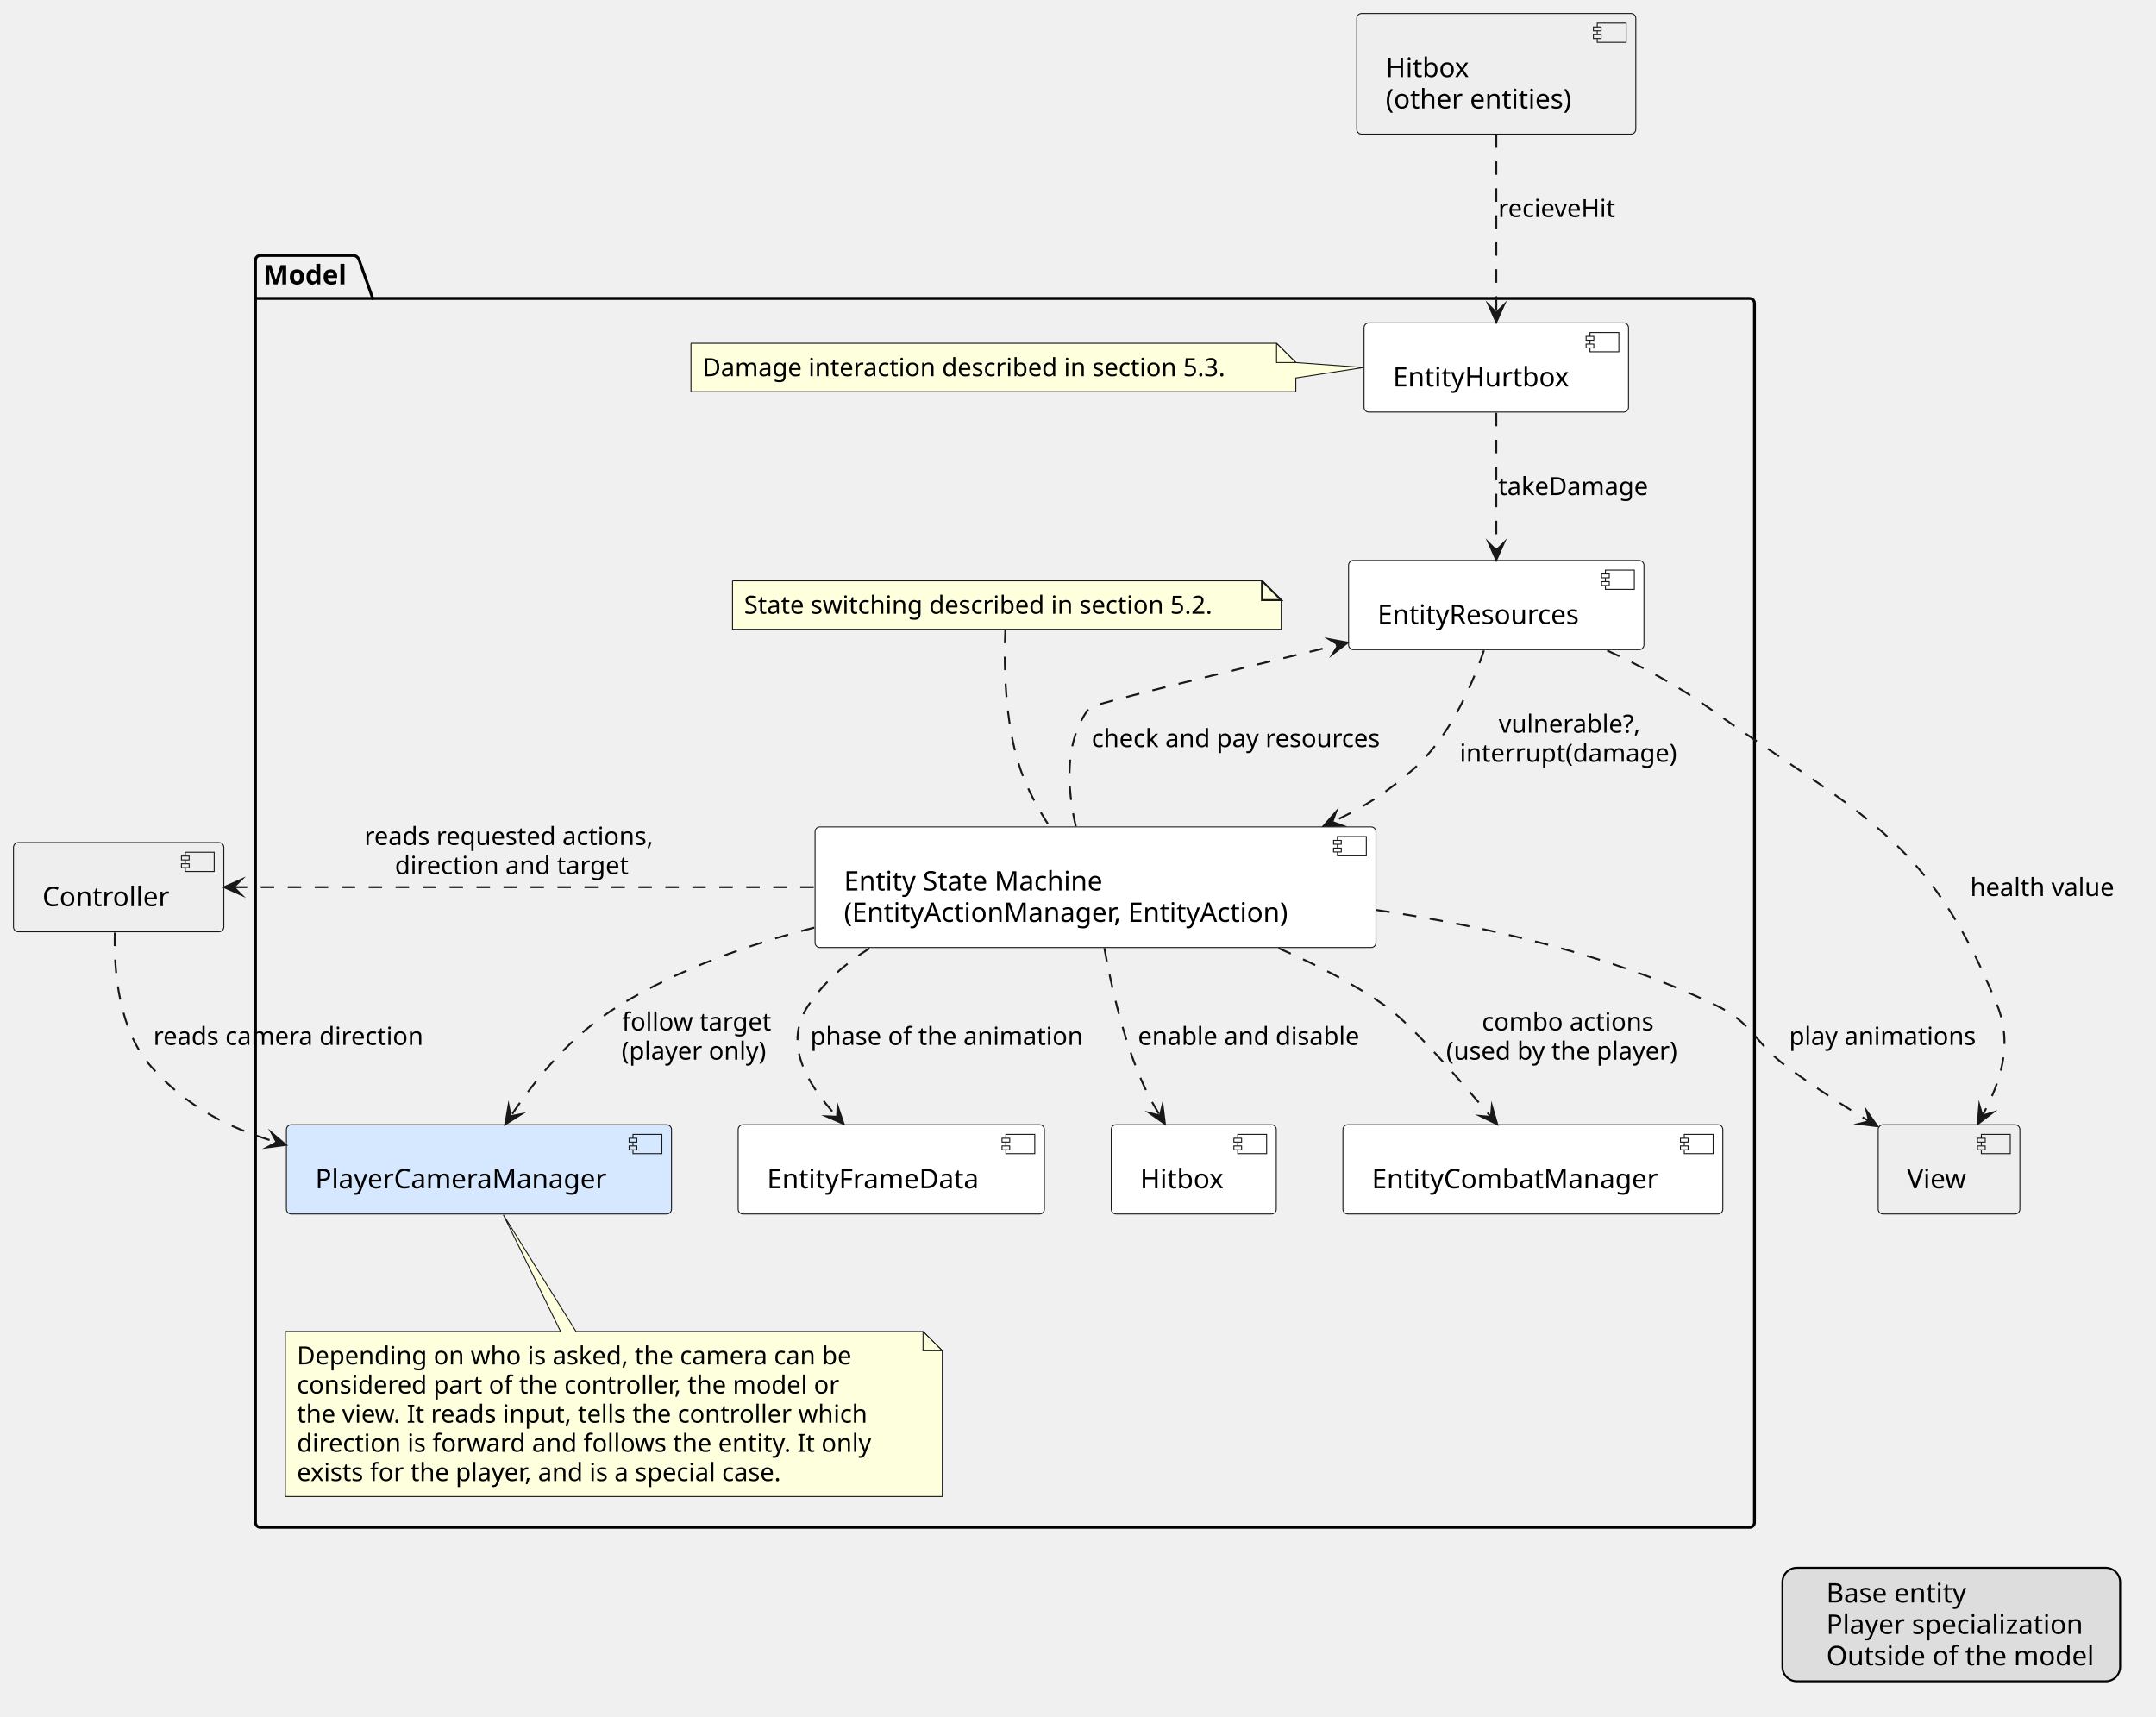
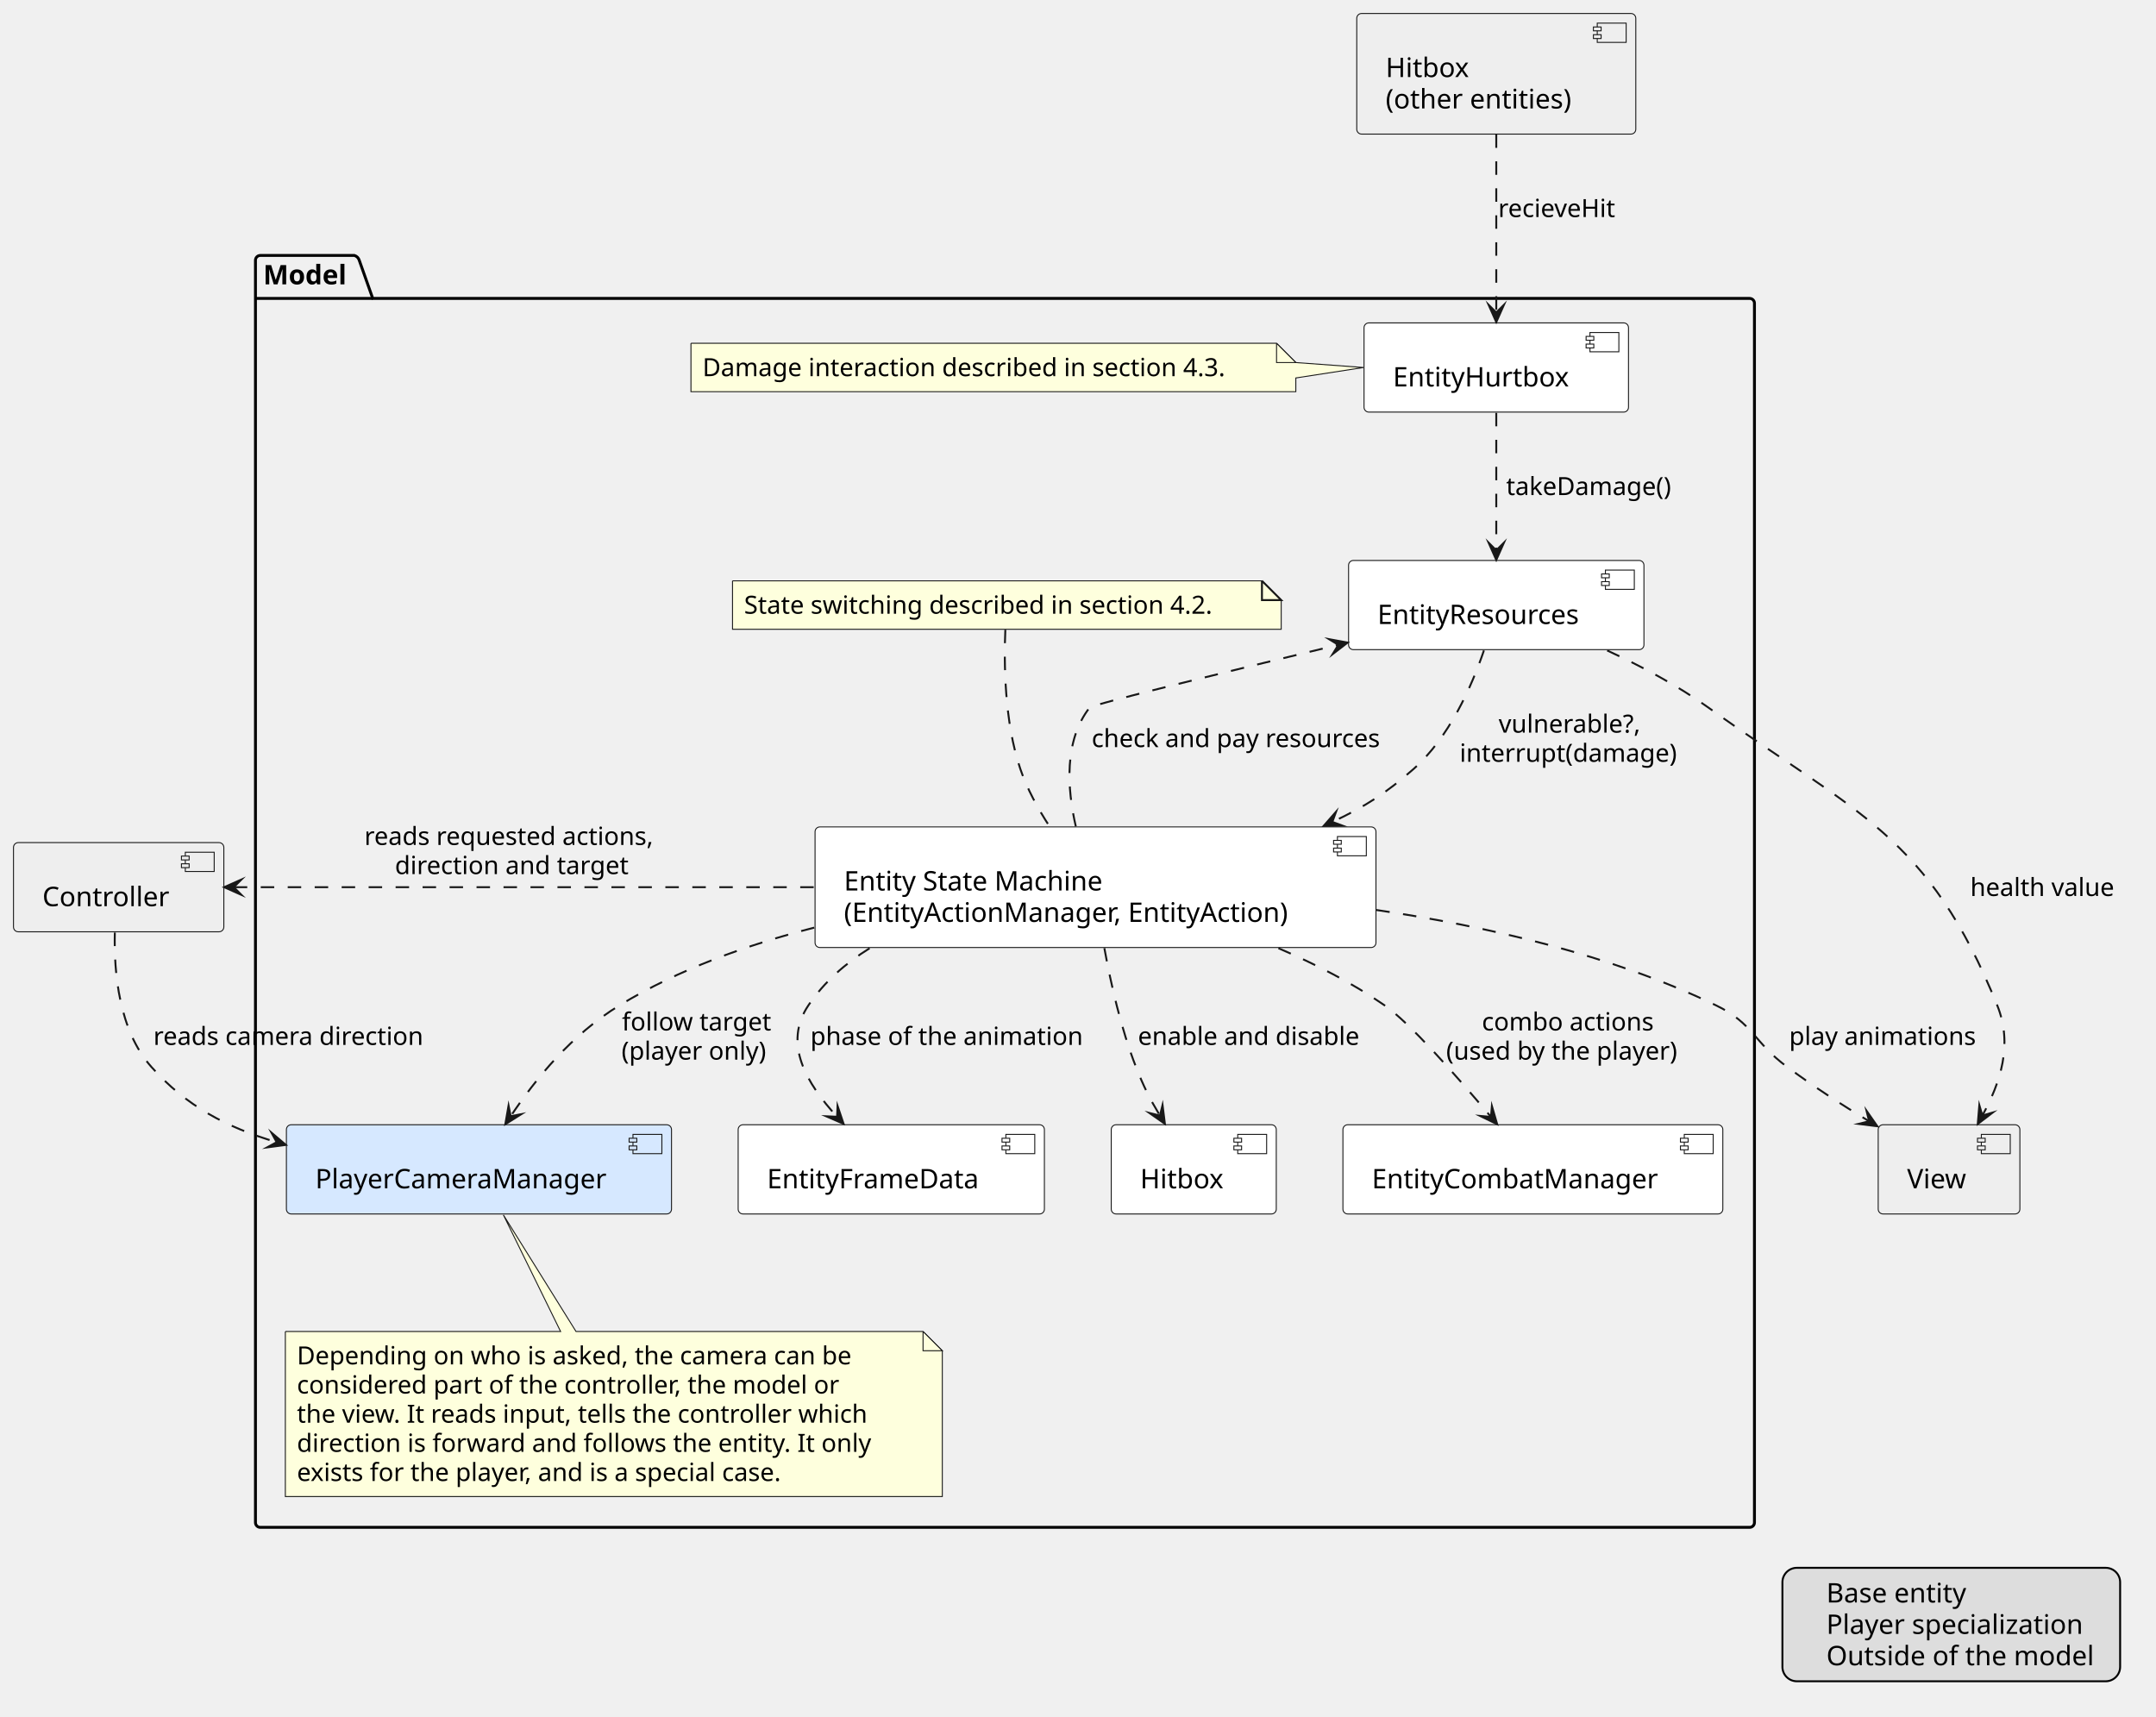
<svg xmlns="http://www.w3.org/2000/svg" version="1.1" data-diagram-type="DESCRIPTION" style="width:1119px;height:891px;background:#FFFFFF;" width="1119px" height="891px" viewBox="0 0 1119 891" zoomAndPan="magnify" preserveAspectRatio="none" contentStyleType="text/css">
  <defs>
-     <filter id="b12wtgysz2o4p40" x="0" y="0" width="1" height="1">
+     <filter id="b1uxtirto8hoxp0" x="0" y="0" width="1" height="1">
      <feFlood flood-color="#FFFFFF" result="flood" />
      <feComposite in="SourceGraphic" in2="flood" operator="over" />
    </filter>
-     <filter id="b12wtgysz2o4p41" x="0" y="0" width="1" height="1">
+     <filter id="b1uxtirto8hoxp1" x="0" y="0" width="1" height="1">
      <feFlood flood-color="#D6E8FF" result="flood" />
      <feComposite in="SourceGraphic" in2="flood" operator="over" />
    </filter>
-     <filter id="b12wtgysz2o4p42" x="0" y="0" width="1" height="1">
+     <filter id="b1uxtirto8hoxp2" x="0" y="0" width="1" height="1">
      <feFlood flood-color="#EEEEEE" result="flood" />
      <feComposite in="SourceGraphic" in2="flood" operator="over" />
    </filter>
  </defs>
  <g font-family="sans-serif" lengthAdjust="spacing">
    <g class="cluster" data-qualified-name="Model" id="ent0004" data-source-line="18">
      <path d="M135.09,132.59 L183.955,132.59 A3.75,3.75 0 0 1 186.455,135.09 L193.455,154.887 L908.09,154.887 A2.5,2.5 0 0 1 910.59,157.387 L910.59,790.24 A2.5,2.5 0 0 1 908.09,792.74 L135.09,792.74 A2.5,2.5 0 0 1 132.59,790.24 L132.59,135.09 A2.5,2.5 0 0 1 135.09,132.59" style="stroke:#000;stroke-width:1.5;" fill="none" />
      <line x1="132.59" y1="154.887" x2="193.455" y2="154.887" style="stroke:#000;stroke-width:1.5;" />
      <text x="136.59" y="147.585" fill="#000" font-size="14" textLength="47.865" font-weight="700">Model</text>
    </g>
    <g class="entity" data-qualified-name="Model.StateMachine" id="ent0005" data-source-line="19">
      <rect x="423.03" y="429.19" width="291.118" height="62.594" fill="#FFF" style="stroke:#181818;stroke-width:0.5;" rx="2.5" ry="2.5" />
      <rect x="694.148" y="434.19" width="15" height="10" fill="#FFF" style="stroke:#181818;stroke-width:0.5;" />
      <rect x="692.148" y="436.19" width="4" height="2" fill="#FFF" style="stroke:#181818;stroke-width:0.5;" />
      <rect x="692.148" y="440.19" width="4" height="2" fill="#FFF" style="stroke:#181818;stroke-width:0.5;" />
      <text x="438.03" y="462.185" fill="#000" font-size="14" textLength="145.435">Entity State Machine</text>
      <text x="438.03" y="478.482" fill="#000" font-size="14" textLength="251.118">(EntityActionManager, EntityAction)</text>
    </g>
    <g class="entity" data-qualified-name="Model.Resources" id="ent0006" data-source-line="21">
      <rect x="699.93" y="290.89" width="153.306" height="46.297" fill="#FFF" style="stroke:#181818;stroke-width:0.5;" rx="2.5" ry="2.5" />
      <rect x="833.236" y="295.89" width="15" height="10" fill="#FFF" style="stroke:#181818;stroke-width:0.5;" />
      <rect x="831.236" y="297.89" width="4" height="2" fill="#FFF" style="stroke:#181818;stroke-width:0.5;" />
      <rect x="831.236" y="301.89" width="4" height="2" fill="#FFF" style="stroke:#181818;stroke-width:0.5;" />
      <text x="714.93" y="323.885" fill="#000" font-size="14" textLength="113.306">EntityResources</text>
    </g>
    <g class="entity" data-qualified-name="Model.Hurtbox" id="ent0007" data-source-line="22">
      <rect x="707.96" y="167.59" width="137.255" height="46.297" fill="#FFF" style="stroke:#181818;stroke-width:0.5;" rx="2.5" ry="2.5" />
      <rect x="825.215" y="172.59" width="15" height="10" fill="#FFF" style="stroke:#181818;stroke-width:0.5;" />
      <rect x="823.215" y="174.59" width="4" height="2" fill="#FFF" style="stroke:#181818;stroke-width:0.5;" />
      <rect x="823.215" y="178.59" width="4" height="2" fill="#FFF" style="stroke:#181818;stroke-width:0.5;" />
      <text x="722.96" y="200.585" fill="#000" font-size="14" textLength="97.255">EntityHurtbox</text>
    </g>
    <g class="entity" data-qualified-name="Model.Weapon" id="ent0008" data-source-line="23">
      <rect x="576.76" y="583.78" width="85.644" height="46.297" fill="#FFF" style="stroke:#181818;stroke-width:0.5;" rx="2.5" ry="2.5" />
      <rect x="642.404" y="588.78" width="15" height="10" fill="#FFF" style="stroke:#181818;stroke-width:0.5;" />
      <rect x="640.404" y="590.78" width="4" height="2" fill="#FFF" style="stroke:#181818;stroke-width:0.5;" />
      <rect x="640.404" y="594.78" width="4" height="2" fill="#FFF" style="stroke:#181818;stroke-width:0.5;" />
      <text x="591.76" y="616.775" fill="#000" font-size="14" textLength="45.644">Hitbox</text>
    </g>
    <g class="entity" data-qualified-name="Model.Combat" id="ent0009" data-source-line="24">
      <rect x="697" y="583.78" width="197.172" height="46.297" fill="#FFF" style="stroke:#181818;stroke-width:0.5;" rx="2.5" ry="2.5" />
      <rect x="874.172" y="588.78" width="15" height="10" fill="#FFF" style="stroke:#181818;stroke-width:0.5;" />
      <rect x="872.172" y="590.78" width="4" height="2" fill="#FFF" style="stroke:#181818;stroke-width:0.5;" />
      <rect x="872.172" y="594.78" width="4" height="2" fill="#FFF" style="stroke:#181818;stroke-width:0.5;" />
      <text x="712" y="616.775" fill="#000" font-size="14" textLength="157.172">EntityCombatManager</text>
    </g>
    <g class="entity" data-qualified-name="Model.FrameData" id="ent0010" data-source-line="25">
      <rect x="383.12" y="583.78" width="158.938" height="46.297" fill="#FFF" style="stroke:#181818;stroke-width:0.5;" rx="2.5" ry="2.5" />
      <rect x="522.058" y="588.78" width="15" height="10" fill="#FFF" style="stroke:#181818;stroke-width:0.5;" />
      <rect x="520.058" y="590.78" width="4" height="2" fill="#FFF" style="stroke:#181818;stroke-width:0.5;" />
      <rect x="520.058" y="594.78" width="4" height="2" fill="#FFF" style="stroke:#181818;stroke-width:0.5;" />
      <text x="398.12" y="616.775" fill="#000" font-size="14" textLength="118.938">EntityFrameData</text>
    </g>
    <g class="entity" data-qualified-name="Model.Camera" id="ent0011" data-source-line="26">
      <rect x="148.65" y="583.78" width="199.872" height="46.297" fill="#D6E8FF" style="stroke:#181818;stroke-width:0.5;" rx="2.5" ry="2.5" />
      <rect x="328.522" y="588.78" width="15" height="10" fill="#D6E8FF" style="stroke:#181818;stroke-width:0.5;" />
      <rect x="326.522" y="590.78" width="4" height="2" fill="#D6E8FF" style="stroke:#181818;stroke-width:0.5;" />
      <rect x="326.522" y="594.78" width="4" height="2" fill="#D6E8FF" style="stroke:#181818;stroke-width:0.5;" />
      <text x="163.65" y="616.775" fill="#000" font-size="14" textLength="159.872">PlayerCameraManager</text>
    </g>
    <g class="entity" data-qualified-name="Model.GMN12" id="ent0013" data-source-line="29">
      <path d="M148.1,691.08 L148.1,776.744 A0,0 0 0 0 148.1,776.744 L489.073,776.744 A0,0 0 0 0 489.073,776.744 L489.073,701.08 L479.073,691.08 L298.96,691.08 L261.26,630.56 L290.96,691.08 L148.1,691.08 A0,0 0 0 0 148.1,691.08" style="stroke:#181818;stroke-width:0.5;" fill="#FEFFDD" />
      <path d="M479.073,691.08 L479.073,701.08 L489.073,701.08 L479.073,691.08" style="stroke:#181818;stroke-width:0.5;" fill="#FEFFDD" />
      <text x="154.1" y="708.147" fill="#000" font-size="13" textLength="309.988">Depending on who is asked, the camera can be</text>
      <text x="154.1" y="723.28" fill="#000" font-size="13" textLength="302.567">considered part of the controller, the model or</text>
      <text x="154.1" y="738.413" fill="#000" font-size="13" textLength="319.896">the view. It reads input, tells the controller which</text>
      <text x="154.1" y="753.545" fill="#000" font-size="13" textLength="319.973">direction is forward and follows the entity. It only</text>
      <text x="154.1" y="768.678" fill="#000" font-size="13" textLength="277.399">exists for the player, and is a special case.</text>
    </g>
    <g class="entity" data-qualified-name="Model.GMN15" id="ent0016" data-source-line="37">
      <path d="M380.19,301.47 L380.19,326.603 L664.973,326.603 L664.973,311.47 L654.973,301.47 L380.19,301.47" style="stroke:#181818;stroke-width:0.5;" fill="#FEFFDD" />
      <path d="M654.973,301.47 L654.973,311.47 L664.973,311.47 L654.973,301.47" style="stroke:#181818;stroke-width:1;" fill="#FEFFDD" />
-       <text x="386.19" y="318.537" fill="#000" font-size="13" textLength="263.783">State switching described in section 5.2.</text>
+       <text x="386.19" y="318.537" fill="#000" font-size="13" textLength="263.783">State switching described in section 4.2.</text>
    </g>
    <g class="entity" data-qualified-name="Model.GMN18" id="ent0019" data-source-line="41">
      <path d="M358.62,178.17 L358.62,203.303 A0,0 0 0 0 358.62,203.303 L672.552,203.303 A0,0 0 0 0 672.552,203.303 L672.552,196.17 L707.7,190.74 L672.552,188.17 L672.552,188.17 L662.552,178.17 L358.62,178.17 A0,0 0 0 0 358.62,178.17" style="stroke:#181818;stroke-width:0.5;" fill="#FEFFDD" />
      <path d="M662.552,178.17 L662.552,188.17 L672.552,188.17 L662.552,178.17" style="stroke:#181818;stroke-width:0.5;" fill="#FEFFDD" />
-       <text x="364.62" y="195.237" fill="#000" font-size="13" textLength="292.932">Damage interaction described in section 5.3.</text>
+       <text x="364.62" y="195.237" fill="#000" font-size="13" textLength="292.932">Damage interaction described in section 4.3.</text>
    </g>
    <g class="entity" data-qualified-name="OtherHitbox" id="ent0001" data-source-line="13">
      <rect x="704.18" y="7" width="144.822" height="62.594" fill="#EEE" style="stroke:#181818;stroke-width:0.5;" rx="2.5" ry="2.5" />
      <rect x="829.002" y="12" width="15" height="10" fill="#EEE" style="stroke:#181818;stroke-width:0.5;" />
      <rect x="827.002" y="14" width="4" height="2" fill="#EEE" style="stroke:#181818;stroke-width:0.5;" />
      <rect x="827.002" y="18" width="4" height="2" fill="#EEE" style="stroke:#181818;stroke-width:0.5;" />
      <text x="719.18" y="39.995" fill="#000" font-size="14" textLength="45.644">Hitbox</text>
      <text x="719.18" y="56.292" fill="#000" font-size="14" textLength="104.822">(other entities)</text>
    </g>
    <g class="entity" data-qualified-name="Controller" id="ent0002" data-source-line="14">
      <rect x="7" y="437.33" width="109.173" height="46.297" fill="#EEE" style="stroke:#181818;stroke-width:0.5;" rx="2.5" ry="2.5" />
      <rect x="96.173" y="442.33" width="15" height="10" fill="#EEE" style="stroke:#181818;stroke-width:0.5;" />
      <rect x="94.173" y="444.33" width="4" height="2" fill="#EEE" style="stroke:#181818;stroke-width:0.5;" />
      <rect x="94.173" y="448.33" width="4" height="2" fill="#EEE" style="stroke:#181818;stroke-width:0.5;" />
      <text x="22" y="470.325" fill="#000" font-size="14" textLength="69.173">Controller</text>
    </g>
    <g class="entity" data-qualified-name="View" id="ent0003" data-source-line="15">
      <rect x="974.82" y="583.78" width="73.53" height="46.297" fill="#EEE" style="stroke:#181818;stroke-width:0.5;" rx="2.5" ry="2.5" />
      <rect x="1028.35" y="588.78" width="15" height="10" fill="#EEE" style="stroke:#181818;stroke-width:0.5;" />
      <rect x="1026.35" y="590.78" width="4" height="2" fill="#EEE" style="stroke:#181818;stroke-width:0.5;" />
      <rect x="1026.35" y="594.78" width="4" height="2" fill="#EEE" style="stroke:#181818;stroke-width:0.5;" />
      <text x="989.82" y="616.775" fill="#000" font-size="14" textLength="33.53">View</text>
    </g>
    <g class="link" data-entity-1="ent0016" data-entity-2="ent0005" id="lnk17" data-source-line="37" data-link-type="association">
      <path d="M521.79,326.83 C521.07,343.45 521.17,374.49 529.59,399.19 C533.09,409.45 538.71,419.7 544.61,428.77" style="stroke:#181818;stroke-width:1;stroke-dasharray:7,7;" fill="none" id="GMN15-StateMachine" />
    </g>
    <g class="link" data-entity-1="ent0001" data-entity-2="ent0007" id="lnk21" data-source-line="48" data-link-type="dependency">
      <path d="M776.59,69.74 C776.59,98.59 776.59,136.25 776.59,162.18" style="stroke:#181818;stroke-width:1;stroke-dasharray:7,7;" fill="none" id="OtherHitbox-to-Hurtbox" />
      <polygon points="776.59,167.18,780.59,158.18,776.59,162.18,772.59,158.18,776.59,167.18" fill="#181818" style="stroke:#181818;stroke-width:1;stroke-linejoin:miter;stroke-miterlimit:10;" />
      <text x="777.59" y="112.657" fill="#000" font-size="13" textLength="66.276">recieveHit</text>
    </g>
    <g class="link" data-entity-1="ent0002" data-entity-2="ent0011" id="lnk22" data-source-line="49" data-link-type="dependency">
      <path d="M59.6,484.04 C59.07,504.68 61.68,534.8 78.59,553.78 C96.66,574.07 117.594,585.155 143.584,592.825" style="stroke:#181818;stroke-width:1;stroke-dasharray:7,7;" fill="none" id="Controller-to-Camera" />
      <polygon points="148.38,594.24,140.88,587.856,143.584,592.825,138.616,595.529,148.38,594.24" fill="#181818" style="stroke:#181818;stroke-width:1;stroke-linejoin:miter;stroke-miterlimit:10;" />
      <text x="79.59" y="542.347" fill="#000" font-size="13" textLength="150.941">reads camera direction</text>
    </g>
    <g class="link" data-entity-1="ent0002" data-entity-2="ent0005" id="lnk24" data-source-line="54" data-link-type="dependency">
      <path d="M121.33,460.48 C194.05,460.48 320.24,460.48 422.67,460.48" style="stroke:#181818;stroke-width:1;stroke-dasharray:7,7;" fill="none" id="Controller-backto-StateMachine" />
      <polygon points="116.33,460.48,125.33,464.48,121.33,460.48,125.33,456.48,116.33,460.48" fill="#181818" style="stroke:#181818;stroke-width:1;stroke-linejoin:miter;stroke-miterlimit:10;" />
      <text x="189.1" y="438.547" fill="#000" font-size="13" textLength="161.472">reads requested actions,</text>
      <text x="204.969" y="453.68" fill="#000" font-size="13" textLength="129.733">direction and target</text>
    </g>
    <g class="link" data-entity-1="ent0005" data-entity-2="ent0003" id="lnk25" data-source-line="55" data-link-type="dependency">
      <path d="M714.35,472.31 C771.43,480.7 836.15,495.54 890.59,521.78 C910.17,531.22 910.07,540.89 927.59,553.78 C942.38,564.66 955.2,572.975 970.1,581.975" style="stroke:#181818;stroke-width:1;stroke-dasharray:7,7;" fill="none" id="StateMachine-to-View" />
      <polygon points="974.38,584.56,968.744,576.483,970.1,581.975,964.608,583.331,974.38,584.56" fill="#181818" style="stroke:#181818;stroke-width:1;stroke-linejoin:miter;stroke-miterlimit:10;" />
      <text x="928.59" y="542.347" fill="#000" font-size="13" textLength="103.778">play animations</text>
    </g>
    <g class="link" data-entity-1="ent0006" data-entity-2="ent0003" id="lnk26" data-source-line="56" data-link-type="dependency">
      <path d="M834.15,337.62 C851.72,345.73 870.61,355.74 886.59,367.19 C964.42,422.93 1000.62,433.06 1036.59,521.78 C1044.83,542.12 1038.29,561.814 1028.89,578.994" style="stroke:#181818;stroke-width:1;stroke-dasharray:7,7;" fill="none" id="Resources-to-View" />
      <polygon points="1026.49,583.38,1034.319,577.405,1028.89,578.994,1027.301,573.565,1026.49,583.38" fill="#181818" style="stroke:#181818;stroke-width:1;stroke-linejoin:miter;stroke-miterlimit:10;" />
      <text x="1022.59" y="465.047" fill="#000" font-size="13" textLength="80.793">health value</text>
    </g>
    <g class="link" data-entity-1="ent0005" data-entity-2="ent0006" id="lnk27" data-source-line="61" data-link-type="dependency">
      <path d="M558.37,428.97 C553.83,409.33 552.15,384.35 565.59,367.19 C566.68,365.79 634.789,349.122 694.609,334.692" style="stroke:#181818;stroke-width:1;stroke-dasharray:7,7;" fill="none" id="StateMachine-to-Resources" />
      <polygon points="699.47,333.52,689.783,331.742,694.609,334.692,691.659,339.519,699.47,333.52" fill="#181818" style="stroke:#181818;stroke-width:1;stroke-linejoin:miter;stroke-miterlimit:10;" />
      <text x="566.59" y="387.757" fill="#000" font-size="13" textLength="162.398">check and pay resources</text>
    </g>
    <g class="link" data-entity-1="ent0006" data-entity-2="ent0005" id="lnk33" data-source-line="71" data-link-type="dependency">
      <path d="M770.18,337.61 C763.77,356.44 752.14,382.77 733.59,399.19 C720,411.21 708.347,418.799 691.507,426.599" style="stroke:#181818;stroke-width:1;stroke-dasharray:7,7;" fill="none" id="Resources-to-StateMachine" />
      <polygon points="686.97,428.7,696.818,428.547,691.507,426.599,693.455,421.288,686.97,428.7" fill="#181818" style="stroke:#181818;stroke-width:1;stroke-linejoin:miter;stroke-miterlimit:10;" />
      <text x="777.83" y="380.257" fill="#000" font-size="13" textLength="79.987">vulnerable?,</text>
      <text x="757.59" y="395.39" fill="#000" font-size="13" textLength="120.466">interrupt(damage)</text>
    </g>
    <g class="link" data-entity-1="ent0005" data-entity-2="ent0008" id="lnk28" data-source-line="62" data-link-type="dependency">
      <path d="M573.18,492.09 C576.51,510.39 581.8,533.88 589.59,553.78 C593.54,563.9 596.66,570.117 602.02,579.017" style="stroke:#181818;stroke-width:1;stroke-dasharray:7,7;" fill="none" id="StateMachine-to-Weapon" />
      <polygon points="604.6,583.3,603.383,573.527,602.02,579.017,596.53,577.654,604.6,583.3" fill="#181818" style="stroke:#181818;stroke-width:1;stroke-linejoin:miter;stroke-miterlimit:10;" />
      <text x="590.59" y="542.347" fill="#000" font-size="13" textLength="123.252">enable and disable</text>
    </g>
    <g class="link" data-entity-1="ent0005" data-entity-2="ent0009" id="lnk29" data-source-line="63" data-link-type="dependency">
      <path d="M663.53,492.15 C682.58,500.33 701.86,510.19 718.59,521.78 C731.69,530.86 755.549,557.976 773.839,579.686" style="stroke:#181818;stroke-width:1;stroke-dasharray:7,7;" fill="none" id="StateMachine-to-Combat" />
      <polygon points="777.06,583.51,774.32,574.05,773.839,579.686,768.202,579.204,777.06,583.51" fill="#181818" style="stroke:#181818;stroke-width:1;stroke-linejoin:miter;stroke-miterlimit:10;" />
      <text x="769.119" y="534.847" fill="#000" font-size="13" textLength="94.891">combo actions</text>
      <text x="750.59" y="549.98" fill="#000" font-size="13" textLength="131.949">(used by the player)</text>
    </g>
    <g class="link" data-entity-1="ent0005" data-entity-2="ent0010" id="lnk30" data-source-line="64" data-link-type="dependency">
      <path d="M451.34,492.18 C438.87,499.93 427.78,509.63 419.59,521.78 C406.29,541.5 418.47,562.196 434.46,579.626" style="stroke:#181818;stroke-width:1;stroke-dasharray:7,7;" fill="none" id="StateMachine-to-FrameData" />
      <polygon points="437.84,583.31,434.703,573.974,434.46,579.626,428.808,579.382,437.84,583.31" fill="#181818" style="stroke:#181818;stroke-width:1;stroke-linejoin:miter;stroke-miterlimit:10;" />
      <text x="420.59" y="542.347" fill="#000" font-size="13" textLength="150.839">phase of the animation</text>
    </g>
    <g class="link" data-entity-1="ent0005" data-entity-2="ent0011" id="lnk31" data-source-line="65" data-link-type="dependency">
      <path d="M422.59,481.47 C387.82,490.36 352.01,503.21 321.59,521.78 C296.33,537.19 277.964,560.087 265.044,579.357" style="stroke:#181818;stroke-width:1;stroke-dasharray:7,7;" fill="none" id="StateMachine-to-Camera" />
      <polygon points="262.26,583.51,270.594,578.262,265.044,579.357,263.95,573.807,262.26,583.51" fill="#181818" style="stroke:#181818;stroke-width:1;stroke-linejoin:miter;stroke-miterlimit:10;" />
      <text x="322.796" y="534.847" fill="#000" font-size="13" textLength="82.228">follow target</text>
      <text x="322.59" y="549.98" fill="#000" font-size="13" textLength="82.64">(player only)</text>
    </g>
    <g class="link" data-entity-1="ent0007" data-entity-2="ent0006" id="lnk32" data-source-line="70" data-link-type="dependency">
      <path d="M776.59,214.27 C776.59,236.06 776.59,263.88 776.59,285.63" style="stroke:#181818;stroke-width:1;stroke-dasharray:7,7;" fill="none" id="Hurtbox-to-Resources" />
      <polygon points="776.59,290.63,780.59,281.63,776.59,285.63,772.59,281.63,776.59,290.63" fill="#181818" style="stroke:#181818;stroke-width:1;stroke-linejoin:miter;stroke-miterlimit:10;" />
-       <text x="777.59" y="256.957" fill="#000" font-size="13" textLength="83.446">takeDamage</text>
+       <text x="781.722" y="256.957" fill="#000" font-size="13" textLength="93.59">takeDamage()</text>
    </g>
    <g class="legend" data-source-line="4">
      <rect x="925.104" y="813.74" width="175.279" height="58.891" fill="#DDD" style="stroke:#000;stroke-width:1;" rx="7.5" ry="7.5" />
-       <text x="930.104" y="831.735" fill="#000" font-size="14" textLength="13.351" filter="url(#b12wtgysz2o4p40)">   </text>
+       <text x="930.104" y="831.735" fill="#000" font-size="14" textLength="13.351" filter="url(#b1uxtirto8hoxp0)">   </text>
      <text x="947.904" y="831.735" fill="#000" font-size="14" textLength="79.181">Base entity</text>
-       <text x="930.104" y="848.032" fill="#000" font-size="14" textLength="13.351" filter="url(#b12wtgysz2o4p41)">   </text>
+       <text x="930.104" y="848.032" fill="#000" font-size="14" textLength="13.351" filter="url(#b1uxtirto8hoxp1)">   </text>
      <text x="947.904" y="848.032" fill="#000" font-size="14" textLength="143.5">Player specialization</text>
-       <text x="930.104" y="864.329" fill="#000" font-size="14" textLength="13.351" filter="url(#b12wtgysz2o4p42)">   </text>
+       <text x="930.104" y="864.329" fill="#000" font-size="14" textLength="13.351" filter="url(#b1uxtirto8hoxp2)">   </text>
      <text x="947.904" y="864.329" fill="#000" font-size="14" textLength="147.479">Outside of the model</text>
    </g>
  </g>
</svg>
